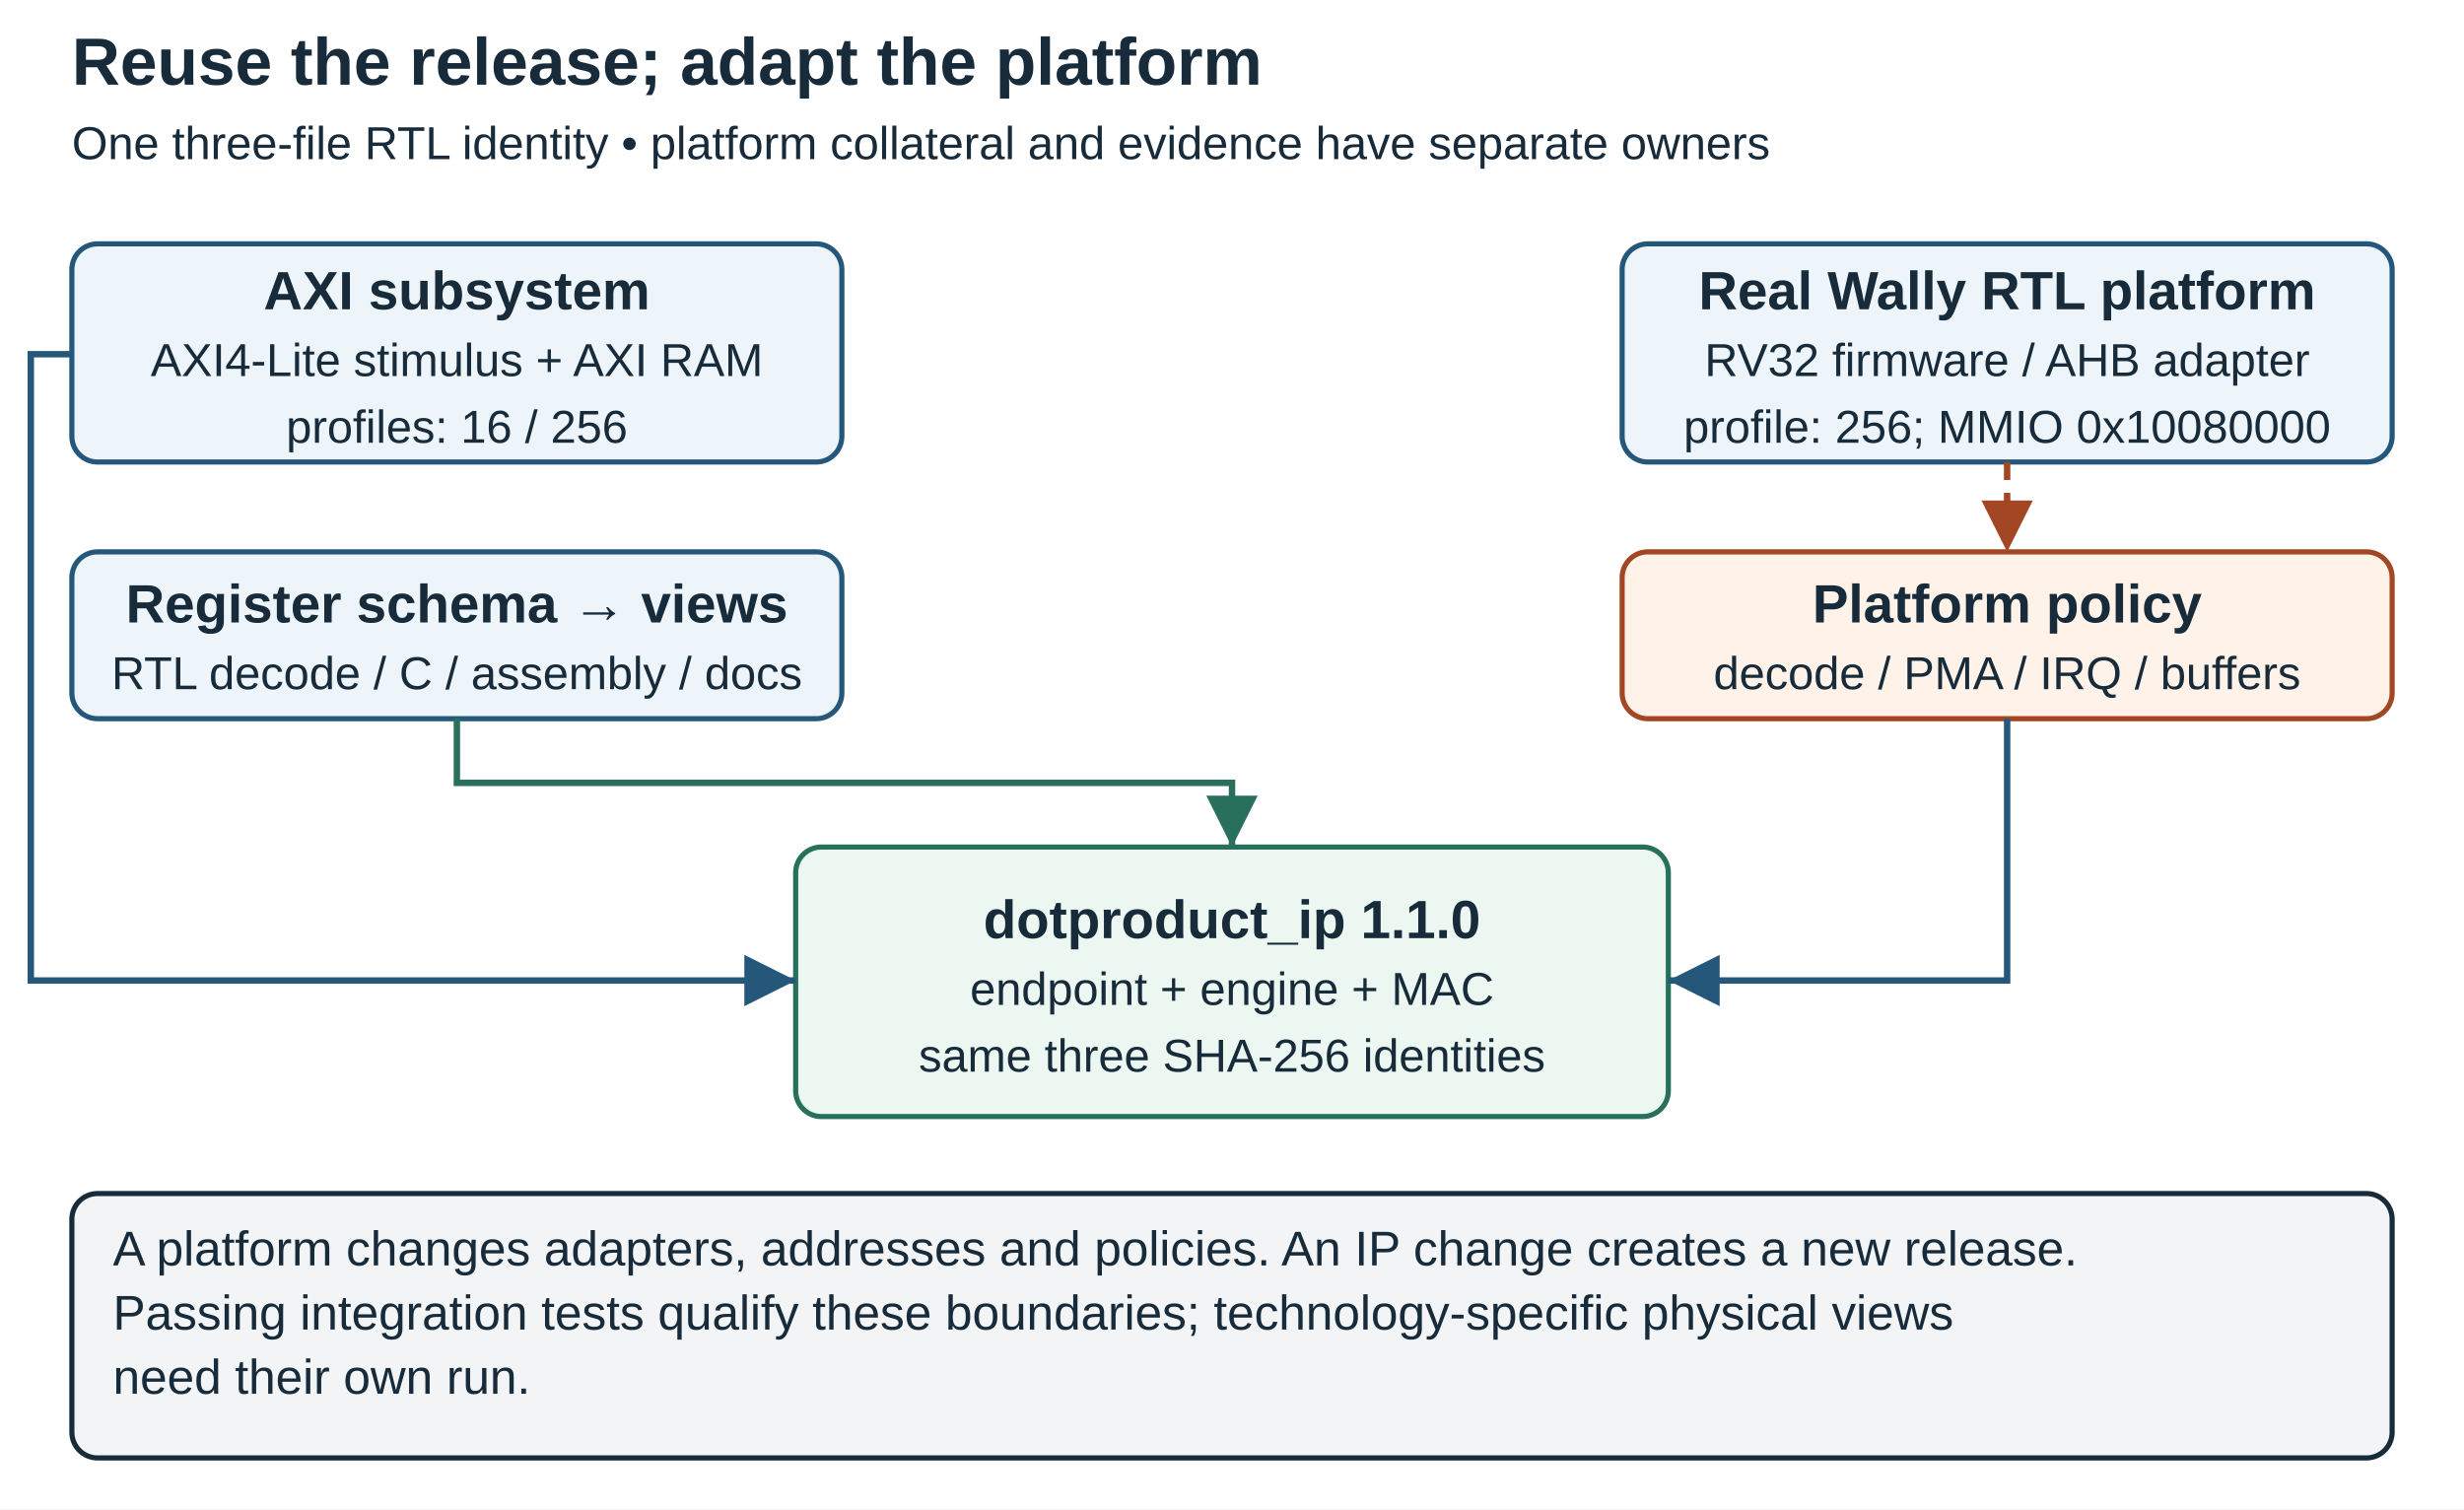
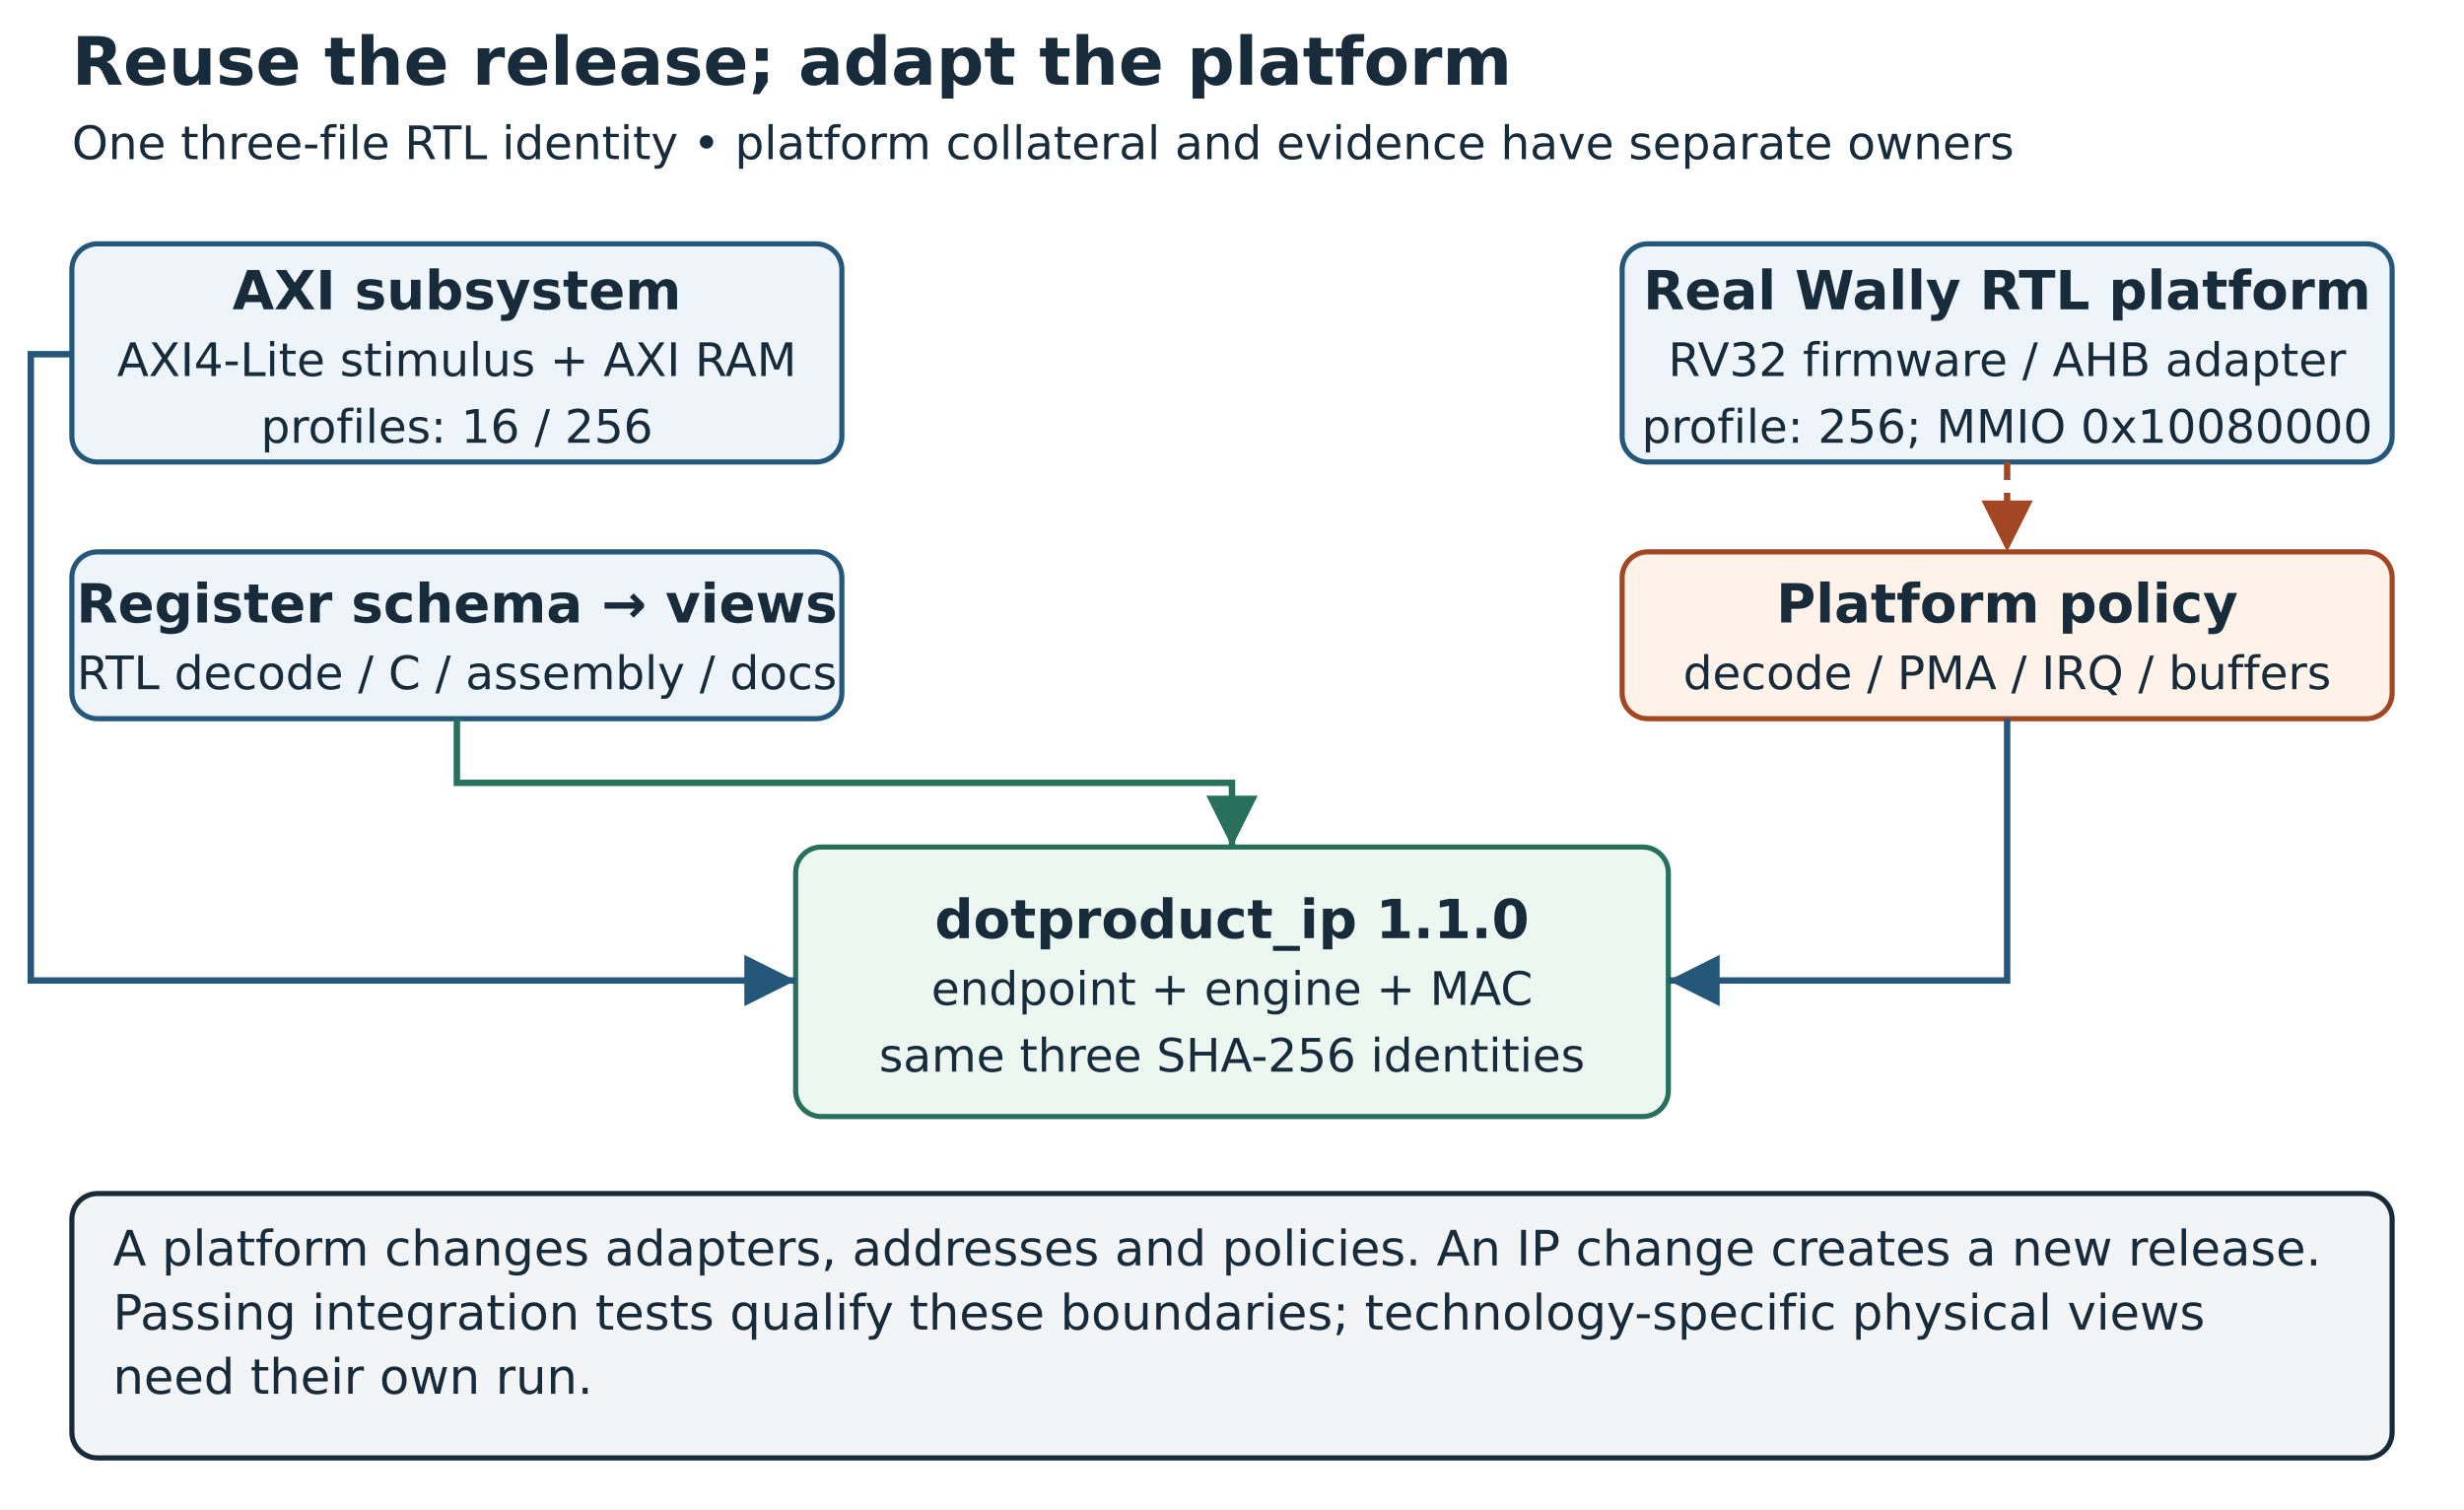
<svg xmlns="http://www.w3.org/2000/svg" width="960" height="588" viewBox="0 0 960 588" role="img" aria-labelledby="title desc">
  <defs>
    <marker id="data" markerWidth="9" markerHeight="9" refX="8" refY="4" orient="auto">
      <path d="M0 0L8 4L0 8Z" fill="#24577a" />
    </marker>
    <marker id="event" markerWidth="9" markerHeight="9" refX="8" refY="4" orient="auto">
      <path d="M0 0L8 4L0 8Z" fill="#a34624" />
    </marker>
    <marker id="memory" markerWidth="9" markerHeight="9" refX="8" refY="4" orient="auto">
      <path d="M0 0L8 4L0 8Z" fill="#28705c" />
    </marker>
  </defs>
  <rect width="960" height="588" fill="white" />
-   <g font-family="Arial, sans-serif" fill="#172b3a">
+   <g font-family="DejaVu Sans, sans-serif" fill="#172b3a">
    <text x="28" y="33" font-size="26" text-anchor="start" fill="#172b3a" font-weight="bold">Reuse the release; adapt the platform</text>
    <text x="28" y="62" font-size="18" text-anchor="start" fill="#172b3a" font-weight="normal">One three-file RTL identity • platform collateral and evidence have separate owners</text>
    <rect x="28" y="95" width="300" height="85" rx="10" fill="#eef5fa" stroke="#24577a" stroke-width="2" stroke-dasharray="none" />
    <text x="178.0" y="120.5" font-size="21" text-anchor="middle" fill="#172b3a" font-weight="bold">AXI subsystem</text>
    <text x="178.0" y="146.5" font-size="18" text-anchor="middle" fill="#172b3a" font-weight="normal">AXI4-Lite stimulus + AXI RAM</text>
    <text x="178.0" y="172.5" font-size="18" text-anchor="middle" fill="#172b3a" font-weight="normal">profiles: 16 / 256</text>
    <rect x="632" y="95" width="300" height="85" rx="10" fill="#eef5fa" stroke="#24577a" stroke-width="2" stroke-dasharray="none" />
    <text x="782.0" y="120.5" font-size="21" text-anchor="middle" fill="#172b3a" font-weight="bold">Real Wally RTL platform</text>
    <text x="782.0" y="146.5" font-size="18" text-anchor="middle" fill="#172b3a" font-weight="normal">RV32 firmware / AHB adapter</text>
    <text x="782.0" y="172.5" font-size="18" text-anchor="middle" fill="#172b3a" font-weight="normal">profile: 256; MMIO 0x10080000</text>
    <rect x="632" y="215" width="300" height="65" rx="10" fill="#fff3e9" stroke="#a34624" stroke-width="2" stroke-dasharray="none" />
    <text x="782.0" y="242.5" font-size="21" text-anchor="middle" fill="#172b3a" font-weight="bold">Platform policy</text>
    <text x="782.0" y="268.5" font-size="18" text-anchor="middle" fill="#172b3a" font-weight="normal">decode / PMA / IRQ / buffers</text>
    <path d="M782 180V215" fill="none" stroke="#a34624" stroke-width="2.5" stroke-dasharray="7 5" marker-end="url(#event)" />
    <rect x="310" y="330" width="340" height="105" rx="10" fill="#edf7f1" stroke="#28705c" stroke-width="2" stroke-dasharray="none" />
    <text x="480.0" y="365.5" font-size="21" text-anchor="middle" fill="#172b3a" font-weight="bold">dotproduct_ip 1.1.0</text>
    <text x="480.0" y="391.5" font-size="18" text-anchor="middle" fill="#172b3a" font-weight="normal">endpoint + engine + MAC</text>
    <text x="480.0" y="417.5" font-size="18" text-anchor="middle" fill="#172b3a" font-weight="normal">same three SHA-256 identities</text>
    <path d="M28 138H12V382H310" fill="none" stroke="#24577a" stroke-width="2.5" stroke-dasharray="none" marker-end="url(#data)" />
    <path d="M782 280V382H650" fill="none" stroke="#24577a" stroke-width="2.5" stroke-dasharray="none" marker-end="url(#data)" />
    <rect x="28" y="215" width="300" height="65" rx="10" fill="#eef5fa" stroke="#24577a" stroke-width="2" stroke-dasharray="none" />
    <text x="178.0" y="242.5" font-size="21" text-anchor="middle" fill="#172b3a" font-weight="bold">Register schema → views</text>
    <text x="178.0" y="268.5" font-size="18" text-anchor="middle" fill="#172b3a" font-weight="normal">RTL decode / C / assembly / docs</text>
    <path d="M178 280V305H480V330" fill="none" stroke="#28705c" stroke-width="2.5" stroke-dasharray="none" marker-end="url(#memory)" />
    <rect x="28" y="465" width="904" height="103" rx="10" fill="#f2f4f6" stroke="#172b3a" stroke-width="2" stroke-dasharray="none" />
    <text x="44" y="493" font-size="19" text-anchor="start" fill="#172b3a" font-weight="normal">A platform changes adapters, addresses and policies. An IP change creates a new release.</text>
    <text x="44" y="518" font-size="19" text-anchor="start" fill="#172b3a" font-weight="normal">Passing integration tests qualify these boundaries; technology-specific physical views</text>
    <text x="44" y="543" font-size="19" text-anchor="start" fill="#172b3a" font-weight="normal">need their own run.</text>
  </g>
</svg>
